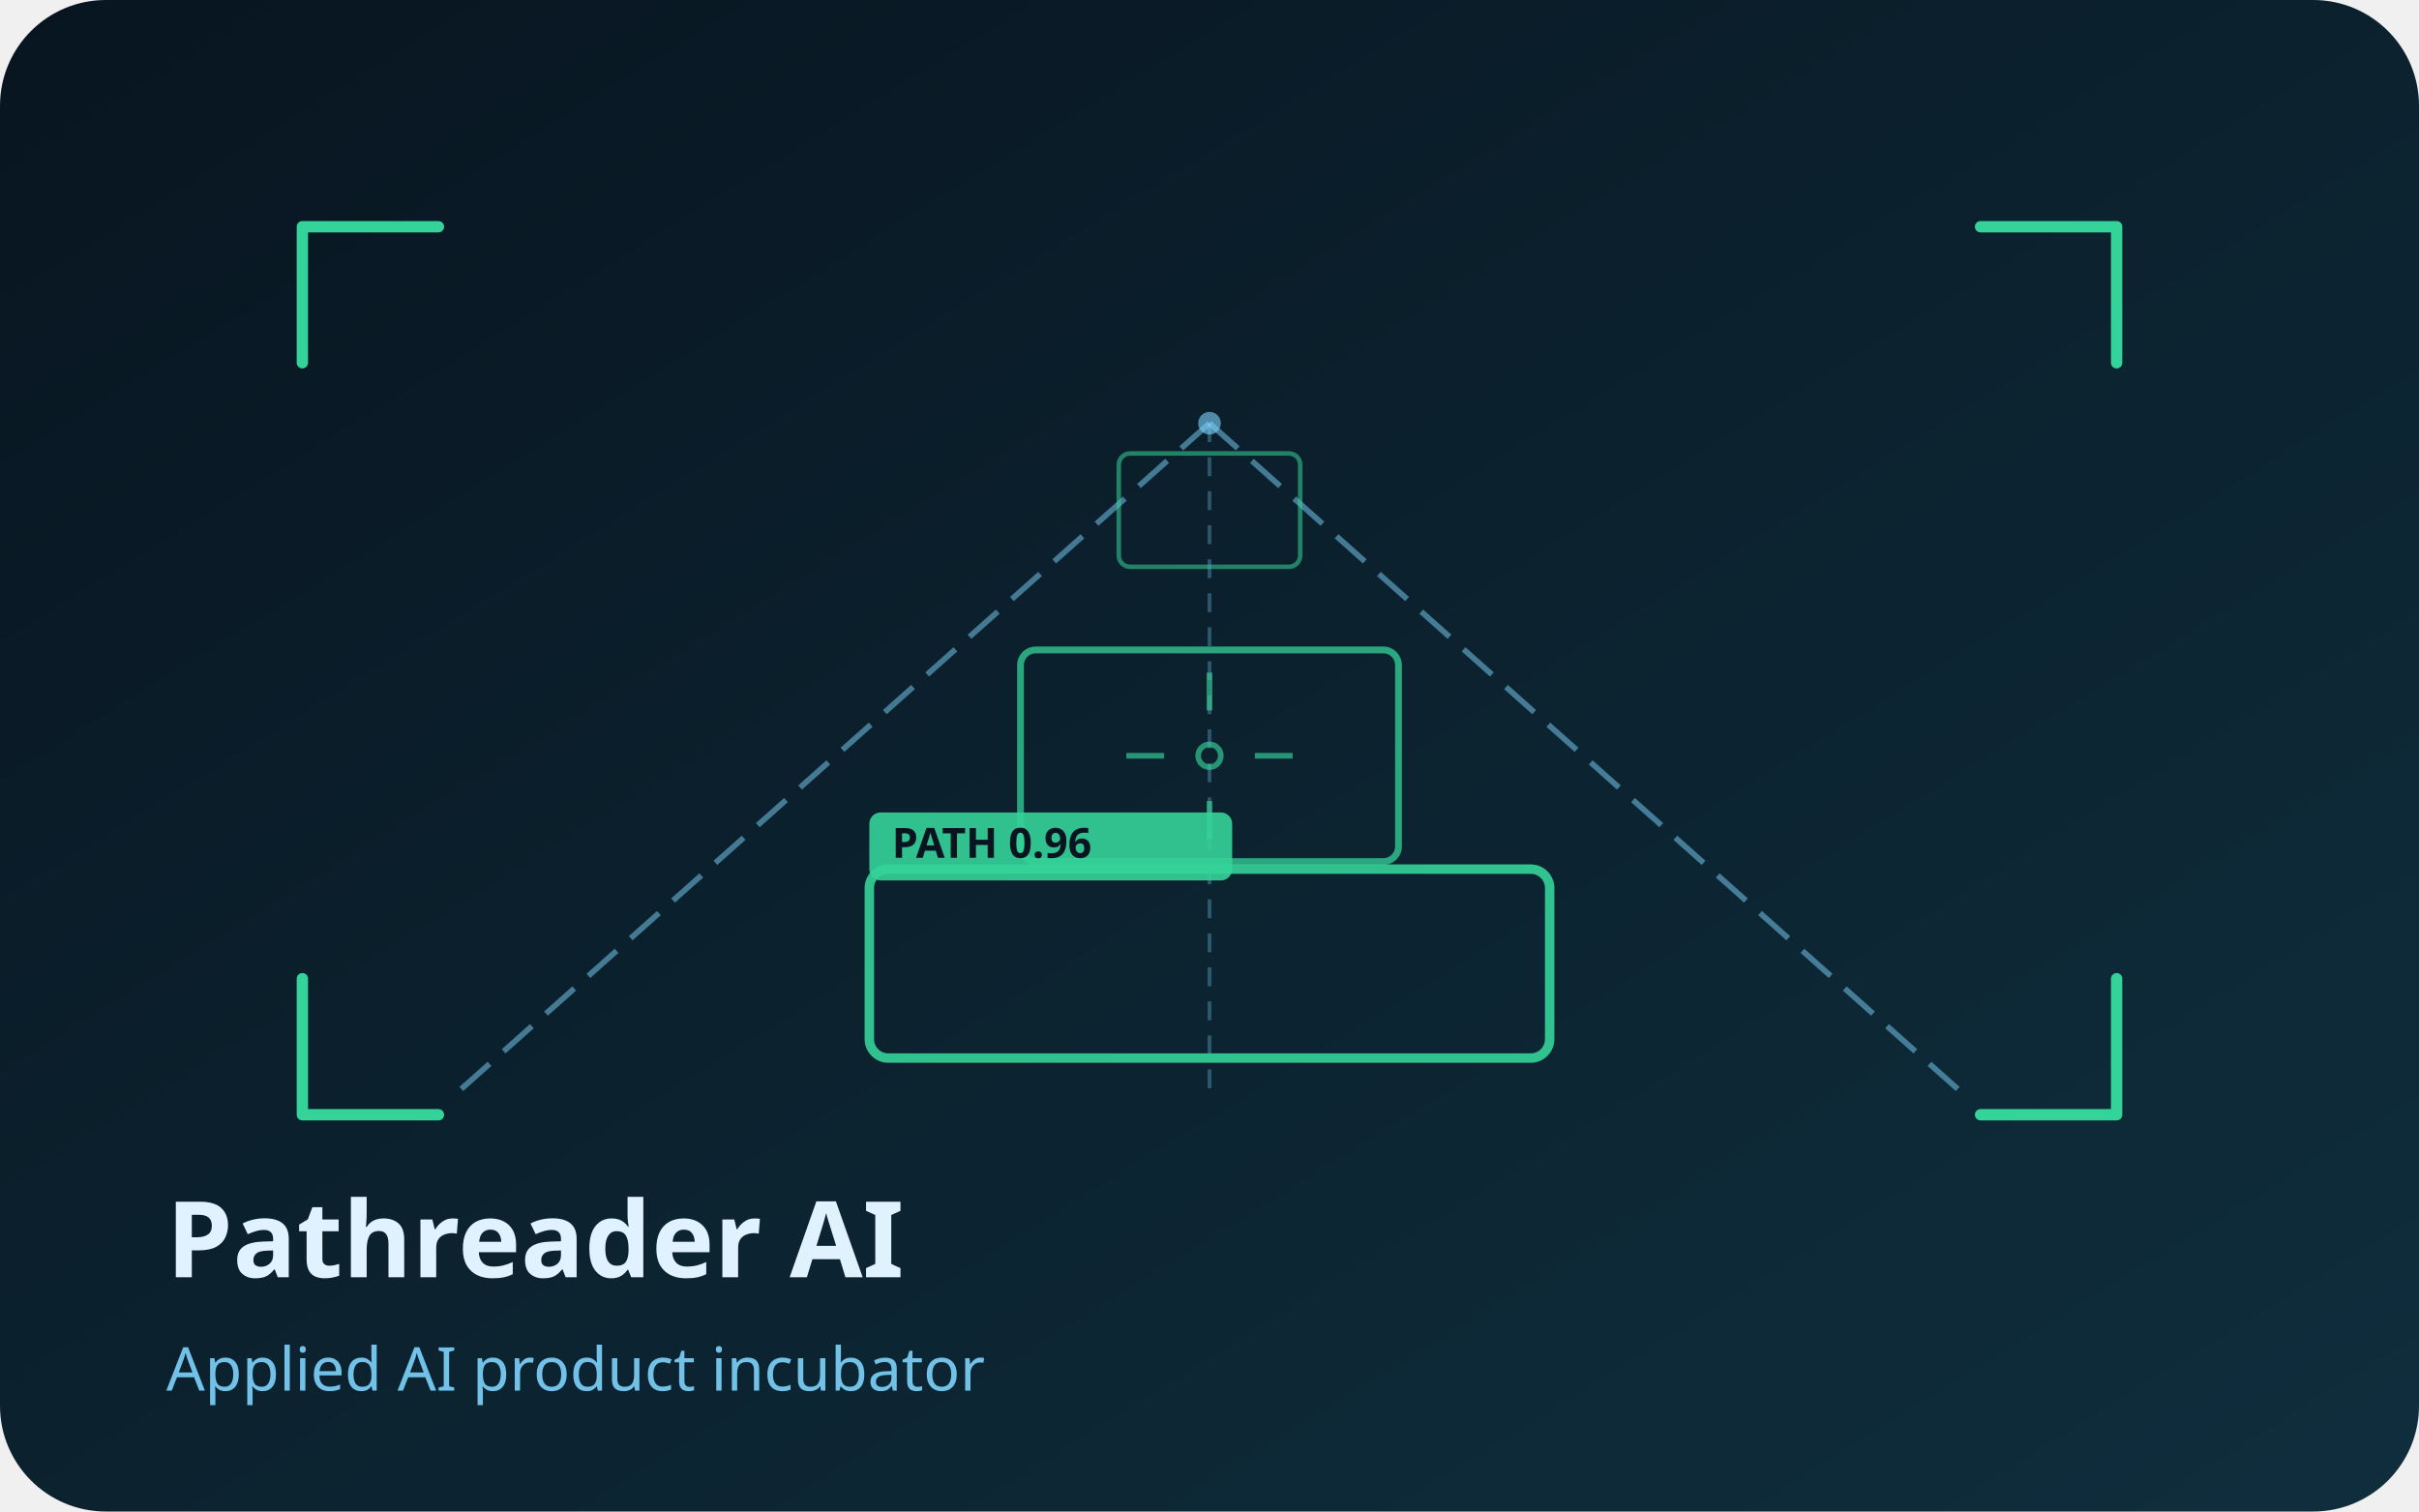
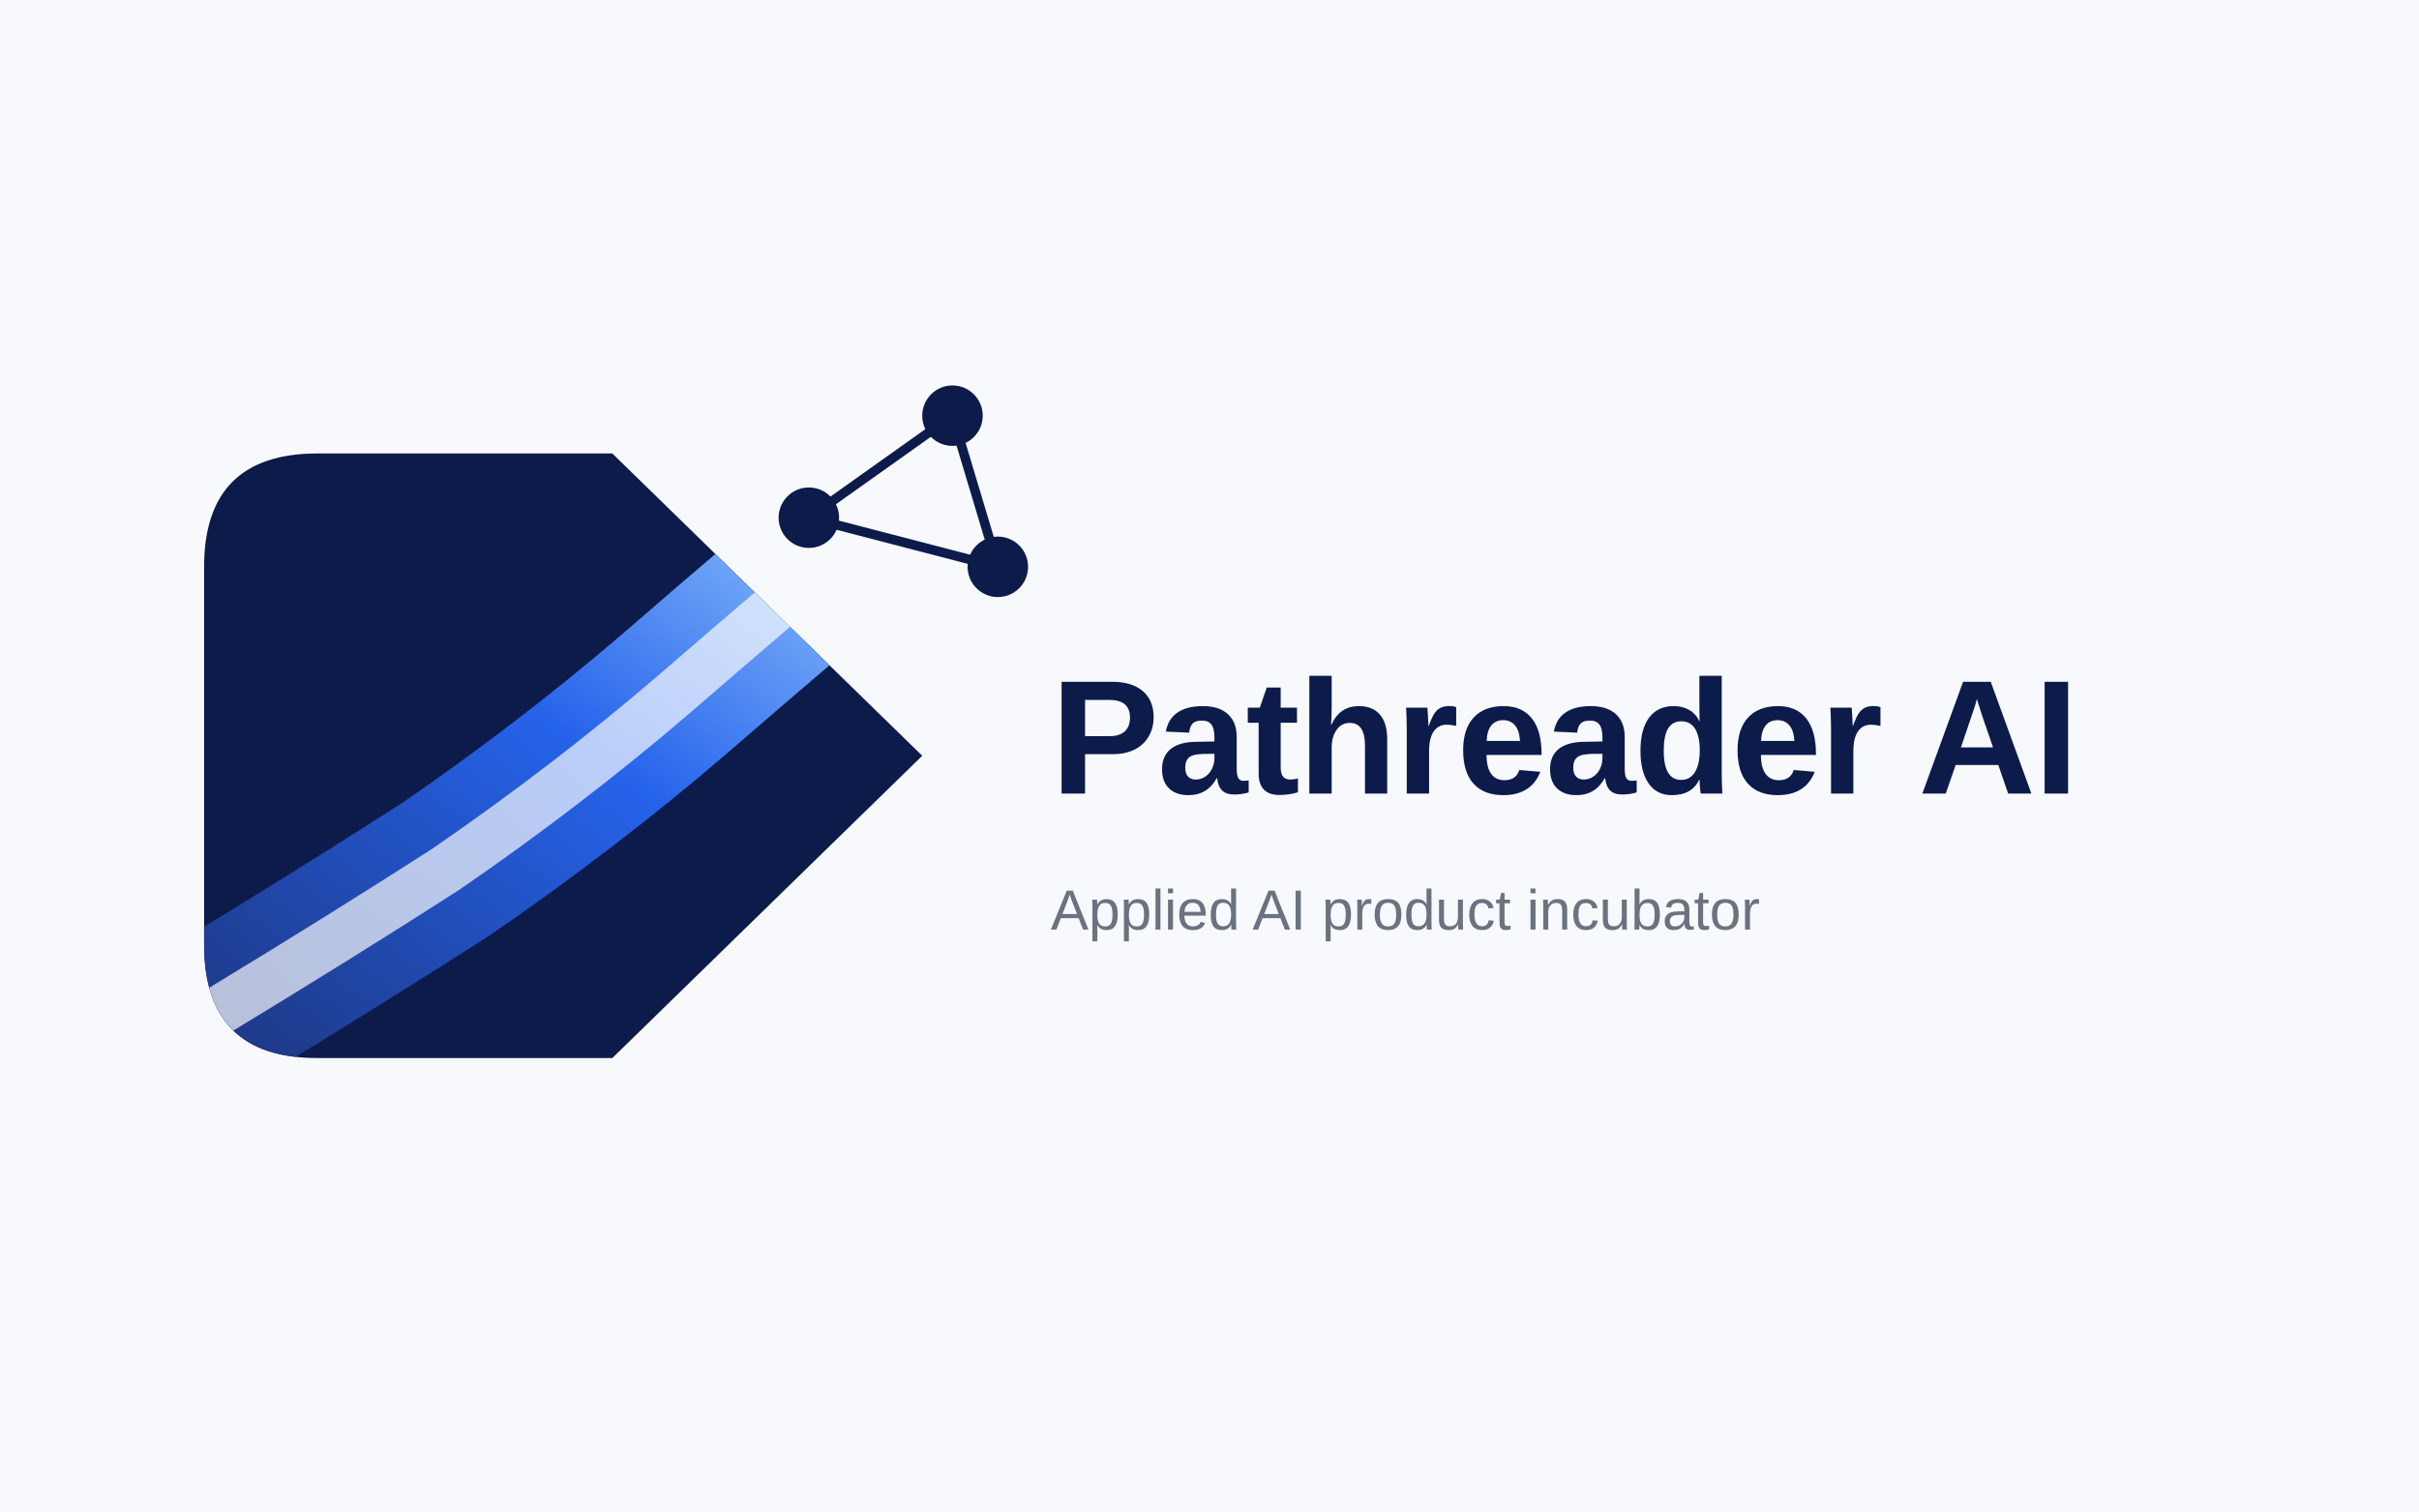
<svg xmlns="http://www.w3.org/2000/svg" width="640" height="400" viewBox="0 0 640 400" role="img" aria-labelledby="pr-title pr-desc">
  <defs>
-     <linearGradient id="prGrad" x1="0" y1="0" x2="1" y2="1">
-       <stop offset="0%" stop-color="#081520" />
-       <stop offset="100%" stop-color="#0F2E3D" />
+     <linearGradient id="roadGrad640" x1="0" y1="1" x2="1" y2="0">
+       <stop offset="0%" stop-color="#1e3a8a" />
+       <stop offset="55%" stop-color="#2563eb" />
+       <stop offset="100%" stop-color="#93c5fd" />
    </linearGradient>
+     <linearGradient id="textGrad640" gradientUnits="userSpaceOnUse" x1="278" y1="0" x2="615" y2="0">
+       <stop offset="0%" stop-color="#0d1b4b" />
+       <stop offset="81%" stop-color="#0d1b4b" />
+       <stop offset="84%" stop-color="#00aaff" />
+       <stop offset="100%" stop-color="#0044cc" />
+     </linearGradient>
+     <clipPath id="arrowClip640">
+       <path d="M 84 120 L 162 120 L 244 200 L 162 280 L 84 280 Q 54 280 54 250 L 54 150 Q 54 120 84 120 Z" />
+     </clipPath>
  </defs>
-   <rect width="640" height="400" fill="url(#prGrad)" rx="28" />
-   <path d="M80 60 L80 96 M80 60 L116 60" stroke="#34D399" stroke-width="3" fill="none" stroke-linecap="round" />
-   <path d="M560 60 L560 96 M560 60 L524 60" stroke="#34D399" stroke-width="3" fill="none" stroke-linecap="round" />
-   <path d="M80 295 L80 259 M80 295 L116 295" stroke="#34D399" stroke-width="3" fill="none" stroke-linecap="round" />
-   <path d="M560 295 L560 259 M560 295 L524 295" stroke="#34D399" stroke-width="3" fill="none" stroke-linecap="round" />
-   <line x1="320" y1="112" x2="120" y2="290" stroke="#7DD3FC" stroke-width="1.5" stroke-dasharray="10 5" opacity="0.5" />
-   <line x1="320" y1="112" x2="520" y2="290" stroke="#7DD3FC" stroke-width="1.5" stroke-dasharray="10 5" opacity="0.5" />
-   <line x1="320" y1="112" x2="320" y2="290" stroke="#7DD3FC" stroke-width="1" stroke-dasharray="5 4" opacity="0.3" />
-   <circle cx="320" cy="112" r="3" fill="#7DD3FC" opacity="0.6" />
-   <rect x="296" y="120" width="48" height="30" rx="3" fill="none" stroke="#34D399" stroke-width="1.2" opacity="0.55" />
-   <rect x="270" y="172" width="100" height="56" rx="4" fill="none" stroke="#34D399" stroke-width="1.8" opacity="0.75" />
-   <rect x="230" y="230" width="180" height="50" rx="5" fill="none" stroke="#34D399" stroke-width="2.5" opacity="0.9" />
-   <rect x="230" y="215" width="96" height="18" rx="3" fill="#34D399" opacity="0.9" />
-   <text x="236" y="227" fill="#081520" font-family="'Segoe UI',system-ui,-apple-system" font-size="11" font-weight="700">PATH  0.96</text>
-   <line x1="308" y1="200" x2="298" y2="200" stroke="#34D399" stroke-width="1.5" opacity="0.65" />
-   <line x1="332" y1="200" x2="342" y2="200" stroke="#34D399" stroke-width="1.5" opacity="0.65" />
-   <line x1="320" y1="188" x2="320" y2="178" stroke="#34D399" stroke-width="1.5" opacity="0.65" />
-   <line x1="320" y1="212" x2="320" y2="222" stroke="#34D399" stroke-width="1.5" opacity="0.65" />
-   <circle cx="320" cy="200" r="3" fill="none" stroke="#34D399" stroke-width="1.5" opacity="0.65" />
-   <text x="44" y="338" fill="#E0F2FE" font-family="'Segoe UI',system-ui,-apple-system" font-size="28" font-weight="700">Pathreader AI</text>
-   <text x="44" y="368" fill="#7DD3FC" font-family="'Segoe UI',system-ui,-apple-system" font-size="16" opacity="0.9">Applied AI product incubator</text>
+   <rect width="640" height="400" fill="#f7f9fc" />
+   <path d="M 84 120 L 162 120 L 244 200 L 162 280 L 84 280 Q 54 280 54 250 L 54 150 Q 54 120 84 120 Z" fill="#0d1b4b" />
+   <g clip-path="url(#arrowClip640)">
+     <path d="M 57 268 Q 90 248 118 230 Q 150 208 178 184 Q 208 158 232 138" fill="none" stroke="url(#roadGrad640)" stroke-width="42" stroke-linecap="round" />
+     <path d="M 57 268 Q 90 248 118 230 Q 150 208 178 184 Q 208 158 232 138" fill="none" stroke="#ffffff" stroke-width="13" stroke-linecap="round" opacity="0.68" />
+   </g>
+   <line x1="214" y1="137" x2="252" y2="110" stroke="#0d1b4b" stroke-width="2.5" stroke-linecap="round" />
+   <line x1="214" y1="137" x2="264" y2="150" stroke="#0d1b4b" stroke-width="2.5" stroke-linecap="round" />
+   <line x1="252" y1="110" x2="264" y2="150" stroke="#0d1b4b" stroke-width="2.5" stroke-linecap="round" />
+   <circle cx="214" cy="137" r="8" fill="#0d1b4b" />
+   <circle cx="252" cy="110" r="8" fill="#0d1b4b" />
+   <circle cx="264" cy="150" r="8" fill="#0d1b4b" />
+   <text x="278" y="210" fill="url(#textGrad640)" font-family="'Segoe UI', 'Helvetica Neue', Arial, sans-serif" font-size="43" font-weight="700" letter-spacing="-0.5">Pathreader AI</text>
+   <text x="278" y="246" fill="#6b7280" font-family="'Segoe UI', 'Helvetica Neue', Arial, sans-serif" font-size="15" font-weight="400">Applied AI product incubator</text>
</svg>
